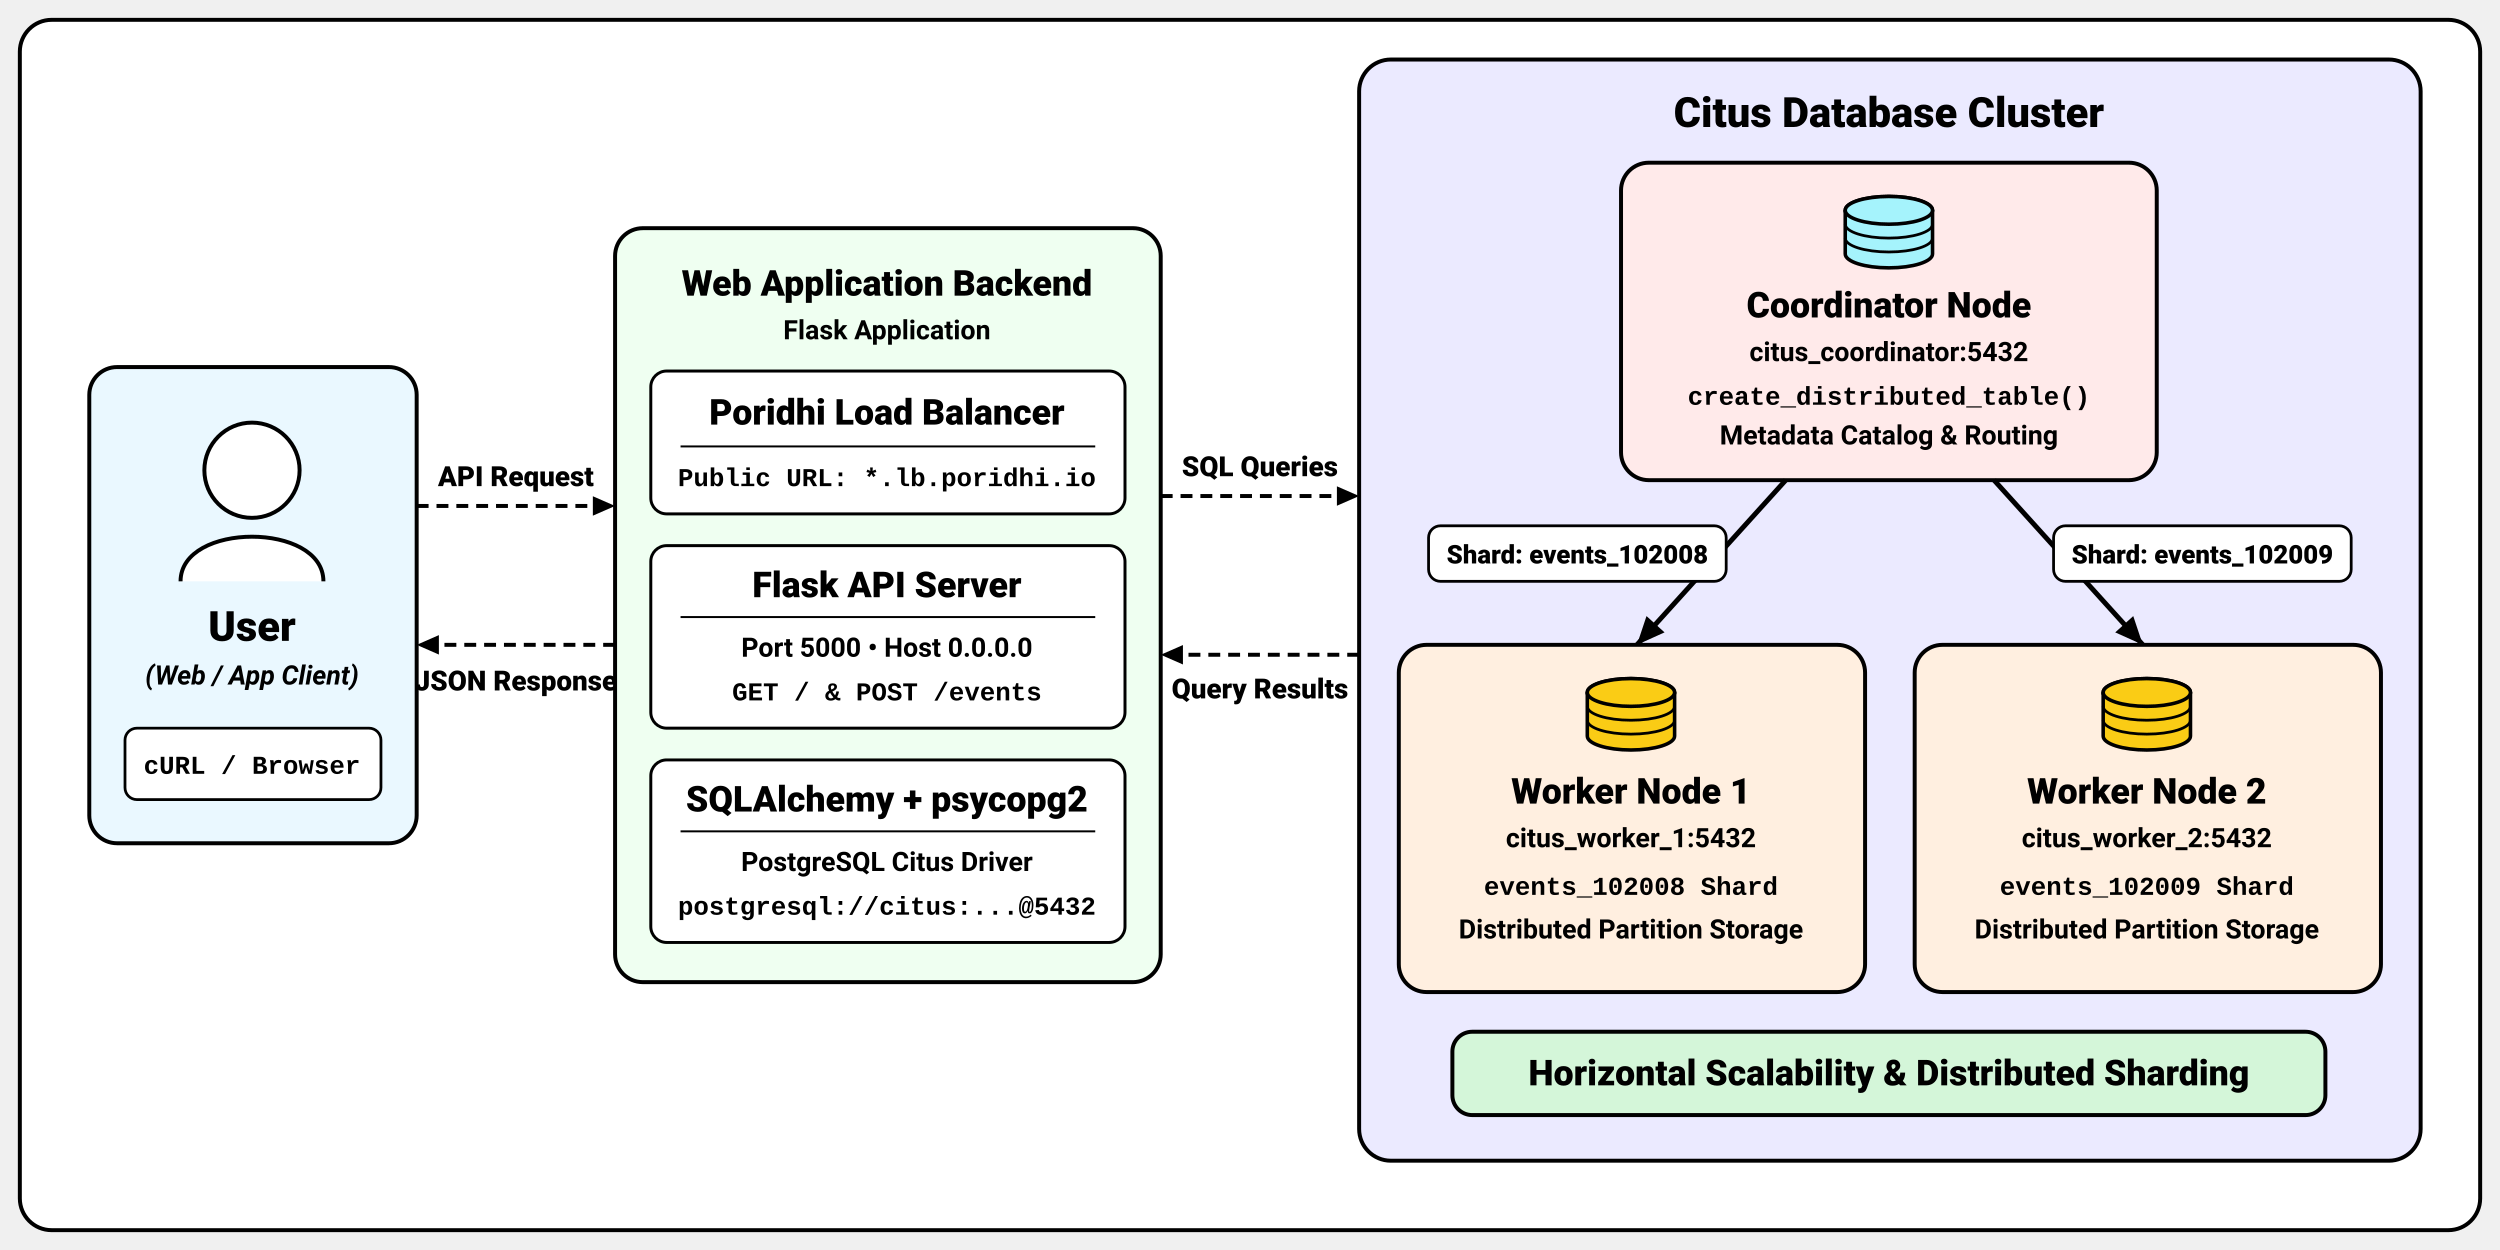
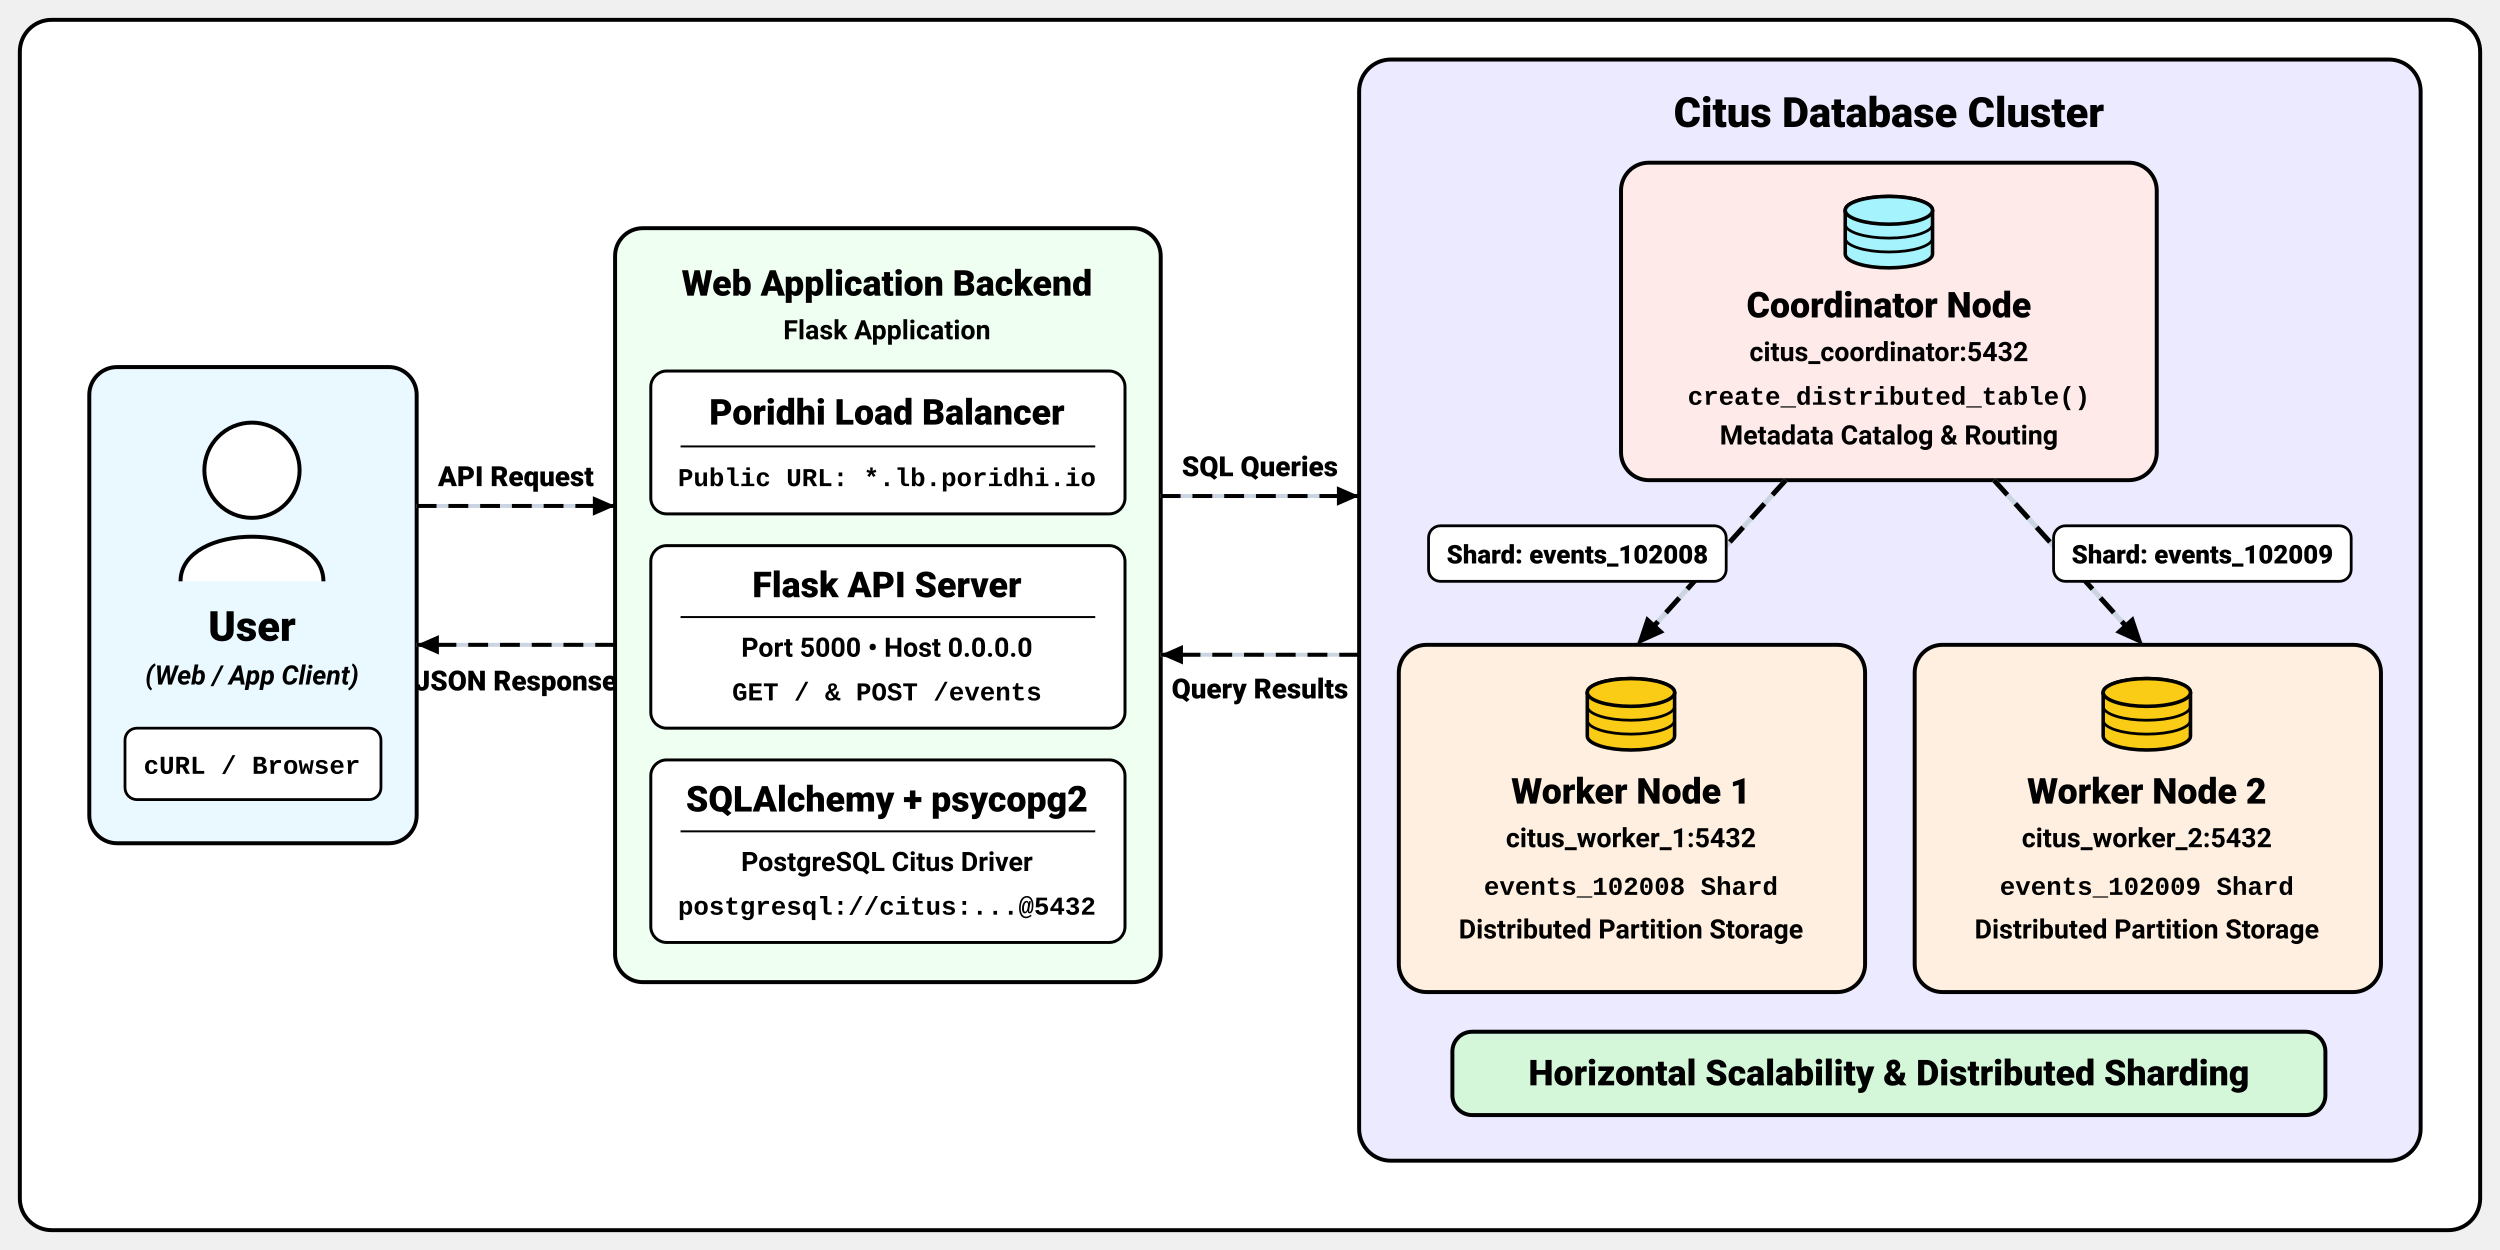
<svg xmlns="http://www.w3.org/2000/svg" viewBox="0 0 1260 630" width="100%" height="auto">
  <defs>
    <style>
      .txt-title { font-family: -apple-system, BlinkMacSystemFont, "Segoe UI", Roboto, Helvetica, Arial, sans-serif; font-size: 21px; font-weight: 800; fill: #000000; }
      .txt-node-title { font-family: -apple-system, BlinkMacSystemFont, "Segoe UI", Roboto, Helvetica, Arial, sans-serif; font-size: 18px; font-weight: 800; fill: #000000; }
      .txt-node-sub { font-family: -apple-system, BlinkMacSystemFont, "Segoe UI", Roboto, Helvetica, Arial, sans-serif; font-size: 13.5px; font-weight: 600; fill: #000000; }
      .txt-node-code { font-family: "SFMono-Regular", Consolas, "Liberation Mono", Menlo, monospace; font-size: 13px; font-weight: 700; fill: #000000; }
      .txt-arrow-label { font-family: -apple-system, BlinkMacSystemFont, "Segoe UI", Roboto, Helvetica, Arial, sans-serif; font-size: 14px; font-weight: 800; fill: #000000; }
      .txt-badge { font-family: -apple-system, BlinkMacSystemFont, "Segoe UI", Roboto, Helvetica, Arial, sans-serif; font-size: 13px; font-weight: 800; fill: #000000; }
+ 
+       /* Live Flow Animations */
+       @keyframes flow-dash {
+         from { stroke-dashoffset: 0; }
+         to { stroke-dashoffset: -32; }
+       }
+       .anim-flow {
+         stroke-dasharray: 10 6;
+         animation: flow-dash 1.2s linear infinite;
+       }
    </style>
    <marker id="arrow" viewBox="0 0 10 10" refX="8" refY="5" markerWidth="7" markerHeight="7" orient="auto">
      <path d="M 0 1.5 L 8 5 L 0 8.5 z" fill="#000000" />
    </marker>
  </defs>
  <rect x="10" y="10" width="1240" height="610" rx="16" fill="#ffffff" stroke="#000000" stroke-width="2" />
  <g transform="translate(45, 185)">
    <rect width="165" height="240" rx="14" fill="#eaf8ff" stroke="#000000" stroke-width="2" />
    <circle cx="82" cy="52" r="24" fill="#ffffff" stroke="#000000" stroke-width="2" />
    <path d="M 46 108 C 46 78, 118 78, 118 108" fill="#ffffff" stroke="#000000" stroke-width="2" />
    <text x="82" y="138" class="txt-title" text-anchor="middle">User</text>
    <text x="82" y="160" class="txt-node-sub" font-style="italic" text-anchor="middle">(Web / App Client)</text>
    <rect x="18" y="182" width="129" height="36" rx="6" fill="#ffffff" stroke="#000000" stroke-width="1.4" />
    <text x="82" y="205" class="txt-node-code" text-anchor="middle">cURL / Browser</text>
  </g>
-   <path d="M 210 255 L 310 255" fill="none" stroke="#000000" stroke-width="2" stroke-dasharray="6 4" marker-end="url(#arrow)" />
+   <path d="M 210 255 L 310 255" fill="none" stroke="#cbd5e1" stroke-width="2" />
+   <path d="M 210 255 L 310 255" fill="none" stroke="#000000" stroke-width="2" class="anim-flow" marker-end="url(#arrow)">
+     <animate attributeName="stroke-dashoffset" from="0" to="-32" dur="1.2s" repeatCount="indefinite" />
+   </path>
  <text x="260" y="245" class="txt-arrow-label" text-anchor="middle">API Request</text>
-   <path d="M 310 325 L 210 325" fill="none" stroke="#000000" stroke-width="2" stroke-dasharray="6 4" marker-end="url(#arrow)" />
+   <path d="M 310 325 L 210 325" fill="none" stroke="#cbd5e1" stroke-width="2" />
+   <path d="M 310 325 L 210 325" fill="none" stroke="#000000" stroke-width="2" class="anim-flow" marker-end="url(#arrow)">
+     <animate attributeName="stroke-dashoffset" from="0" to="-32" dur="1.2s" repeatCount="indefinite" />
+   </path>
  <text x="260" y="348" class="txt-arrow-label" text-anchor="middle">JSON Response</text>
  <g transform="translate(310, 115)">
    <rect width="275" height="380" rx="14" fill="#effff1" stroke="#000000" stroke-width="2" />
    <text x="137" y="34" class="txt-node-title" text-anchor="middle">Web Application Backend</text>
    <text x="137" y="56" class="txt-node-sub" font-weight="700" text-anchor="middle">Flask Application</text>
    <g transform="translate(18, 72)">
      <rect width="239" height="72" rx="8" fill="#ffffff" stroke="#000000" stroke-width="1.5" />
      <text x="119" y="27" class="txt-node-title" font-size="15" text-anchor="middle">Poridhi Load Balancer</text>
      <line x1="15" y1="38" x2="224" y2="38" stroke="#000000" stroke-width="1" />
      <text x="119" y="58" class="txt-node-code" text-anchor="middle">Public URL: *.lb.poridhi.io</text>
    </g>
    <g transform="translate(18, 160)">
      <rect width="239" height="92" rx="8" fill="#ffffff" stroke="#000000" stroke-width="1.5" />
      <text x="119" y="26" class="txt-node-title" font-size="15" text-anchor="middle">Flask API Server</text>
      <line x1="15" y1="36" x2="224" y2="36" stroke="#000000" stroke-width="1" />
      <text x="119" y="56" class="txt-node-sub" text-anchor="middle">Port 5000 • Host 0.0.0.0</text>
      <text x="119" y="78" class="txt-node-code" text-anchor="middle">GET / &amp; POST /events</text>
    </g>
    <g transform="translate(18, 268)">
      <rect width="239" height="92" rx="8" fill="#ffffff" stroke="#000000" stroke-width="1.5" />
      <text x="119" y="26" class="txt-node-title" font-size="15" text-anchor="middle">SQLAlchemy + psycopg2</text>
      <line x1="15" y1="36" x2="224" y2="36" stroke="#000000" stroke-width="1" />
      <text x="119" y="56" class="txt-node-sub" text-anchor="middle">PostgreSQL Citus Driver</text>
      <text x="119" y="78" class="txt-node-code" font-size="12" text-anchor="middle">postgresql://citus:...@5432</text>
    </g>
  </g>
-   <path d="M 585 250 L 685 250" fill="none" stroke="#000000" stroke-width="2" stroke-dasharray="6 4" marker-end="url(#arrow)" />
+   <path d="M 585 250 L 685 250" fill="none" stroke="#cbd5e1" stroke-width="2" />
+   <path d="M 585 250 L 685 250" fill="none" stroke="#000000" stroke-width="2" class="anim-flow" marker-end="url(#arrow)">
+     <animate attributeName="stroke-dashoffset" from="0" to="-32" dur="1.2s" repeatCount="indefinite" />
+   </path>
  <text x="635" y="240" class="txt-arrow-label" text-anchor="middle">SQL Queries</text>
-   <path d="M 685 330 L 585 330" fill="none" stroke="#000000" stroke-width="2" stroke-dasharray="6 4" marker-end="url(#arrow)" />
+   <path d="M 685 330 L 585 330" fill="none" stroke="#cbd5e1" stroke-width="2" />
+   <path d="M 685 330 L 585 330" fill="none" stroke="#000000" stroke-width="2" class="anim-flow" marker-end="url(#arrow)">
+     <animate attributeName="stroke-dashoffset" from="0" to="-32" dur="1.2s" repeatCount="indefinite" />
+   </path>
  <text x="635" y="352" class="txt-arrow-label" text-anchor="middle">Query Results</text>
  <g transform="translate(685, 30)">
    <rect width="535" height="555" rx="16" fill="#ebeaff" stroke="#000000" stroke-width="2" />
    <text x="267" y="34" class="txt-title" text-anchor="middle">Citus Database Cluster</text>
    <g transform="translate(132, 52)">
      <rect width="270" height="160" rx="14" fill="#ffeaea" stroke="#000000" stroke-width="2" />
      <g transform="translate(110, 14)">
        <ellipse cx="25" cy="10" rx="22" ry="7" fill="#a5f3fc" stroke="#000000" stroke-width="1.8" />
        <path d="M 3 10 L 3 32 A 22 7 0 0 0 47 32 L 47 10" fill="#a5f3fc" stroke="#000000" stroke-width="1.8" />
        <path d="M 3 17 A 22 7 0 0 0 47 17" fill="none" stroke="#000000" stroke-width="1.4" />
        <path d="M 3 24 A 22 7 0 0 0 47 24" fill="none" stroke="#000000" stroke-width="1.4" />
        <ellipse cx="25" cy="10" rx="22" ry="7" fill="#a5f3fc" stroke="#000000" stroke-width="1.8" />
      </g>
      <text x="135" y="78" class="txt-node-title" text-anchor="middle">Coordinator Node</text>
      <text x="135" y="100" class="txt-node-sub" text-anchor="middle">citus_coordinator:5432</text>
      <text x="135" y="122" class="txt-node-code" text-anchor="middle">create_distributed_table()</text>
      <text x="135" y="142" class="txt-node-sub" font-size="12" text-anchor="middle">Metadata Catalog &amp; Routing</text>
    </g>
-     <path d="M 215 212 L 140 295" fill="none" stroke="#000000" stroke-width="2.5" marker-end="url(#arrow)" />
+     <path d="M 215 212 L 140 295" fill="none" stroke="#cbd5e1" stroke-width="2.5" />
+     <path d="M 215 212 L 140 295" fill="none" stroke="#000000" stroke-width="2.5" class="anim-flow" marker-end="url(#arrow)">
+       <animate attributeName="stroke-dashoffset" from="0" to="-32" dur="1.2s" repeatCount="indefinite" />
+     </path>
    <g transform="translate(35, 235)">
      <rect width="150" height="28" rx="6" fill="#ffffff" stroke="#000000" stroke-width="1.4" />
      <text x="75" y="19" class="txt-badge" text-anchor="middle">Shard: events_102008</text>
    </g>
-     <path d="M 320 212 L 395 295" fill="none" stroke="#000000" stroke-width="2.5" marker-end="url(#arrow)" />
+     <path d="M 320 212 L 395 295" fill="none" stroke="#cbd5e1" stroke-width="2.5" />
+     <path d="M 320 212 L 395 295" fill="none" stroke="#000000" stroke-width="2.5" class="anim-flow" marker-end="url(#arrow)">
+       <animate attributeName="stroke-dashoffset" from="0" to="-32" dur="1.2s" repeatCount="indefinite" />
+     </path>
    <g transform="translate(350, 235)">
      <rect width="150" height="28" rx="6" fill="#ffffff" stroke="#000000" stroke-width="1.4" />
      <text x="75" y="19" class="txt-badge" text-anchor="middle">Shard: events_102009</text>
    </g>
    <g transform="translate(20, 295)">
      <rect width="235" height="175" rx="14" fill="#ffefe0" stroke="#000000" stroke-width="2" />
      <g transform="translate(92, 14)">
        <ellipse cx="25" cy="10" rx="22" ry="7" fill="#facc15" stroke="#000000" stroke-width="1.8" />
        <path d="M 3 10 L 3 32 A 22 7 0 0 0 47 32 L 47 10" fill="#facc15" stroke="#000000" stroke-width="1.8" />
        <path d="M 3 17 A 22 7 0 0 0 47 17" fill="none" stroke="#000000" stroke-width="1.4" />
        <path d="M 3 24 A 22 7 0 0 0 47 24" fill="none" stroke="#000000" stroke-width="1.4" />
        <ellipse cx="25" cy="10" rx="22" ry="7" fill="#facc15" stroke="#000000" stroke-width="1.8" />
      </g>
      <text x="117" y="80" class="txt-node-title" text-anchor="middle">Worker Node 1</text>
      <text x="117" y="102" class="txt-node-sub" text-anchor="middle">citus_worker_1:5432</text>
      <text x="117" y="126" class="txt-node-code" text-anchor="middle">events_102008 Shard</text>
      <text x="117" y="148" class="txt-node-sub" font-size="12" text-anchor="middle">Distributed Partition Storage</text>
    </g>
    <g transform="translate(280, 295)">
      <rect width="235" height="175" rx="14" fill="#ffefe0" stroke="#000000" stroke-width="2" />
      <g transform="translate(92, 14)">
        <ellipse cx="25" cy="10" rx="22" ry="7" fill="#facc15" stroke="#000000" stroke-width="1.8" />
        <path d="M 3 10 L 3 32 A 22 7 0 0 0 47 32 L 47 10" fill="#facc15" stroke="#000000" stroke-width="1.8" />
        <path d="M 3 17 A 22 7 0 0 0 47 17" fill="none" stroke="#000000" stroke-width="1.4" />
        <path d="M 3 24 A 22 7 0 0 0 47 24" fill="none" stroke="#000000" stroke-width="1.4" />
        <ellipse cx="25" cy="10" rx="22" ry="7" fill="#facc15" stroke="#000000" stroke-width="1.8" />
      </g>
      <text x="117" y="80" class="txt-node-title" text-anchor="middle">Worker Node 2</text>
      <text x="117" y="102" class="txt-node-sub" text-anchor="middle">citus_worker_2:5432</text>
      <text x="117" y="126" class="txt-node-code" text-anchor="middle">events_102009 Shard</text>
      <text x="117" y="148" class="txt-node-sub" font-size="12" text-anchor="middle">Distributed Partition Storage</text>
    </g>
    <g transform="translate(47, 490)">
      <rect width="440" height="42" rx="10" fill="#d4f6d9" stroke="#000000" stroke-width="2" />
      <text x="220" y="27" class="txt-node-title" font-size="16" text-anchor="middle">Horizontal Scalability &amp; Distributed Sharding</text>
    </g>
  </g>
</svg>
